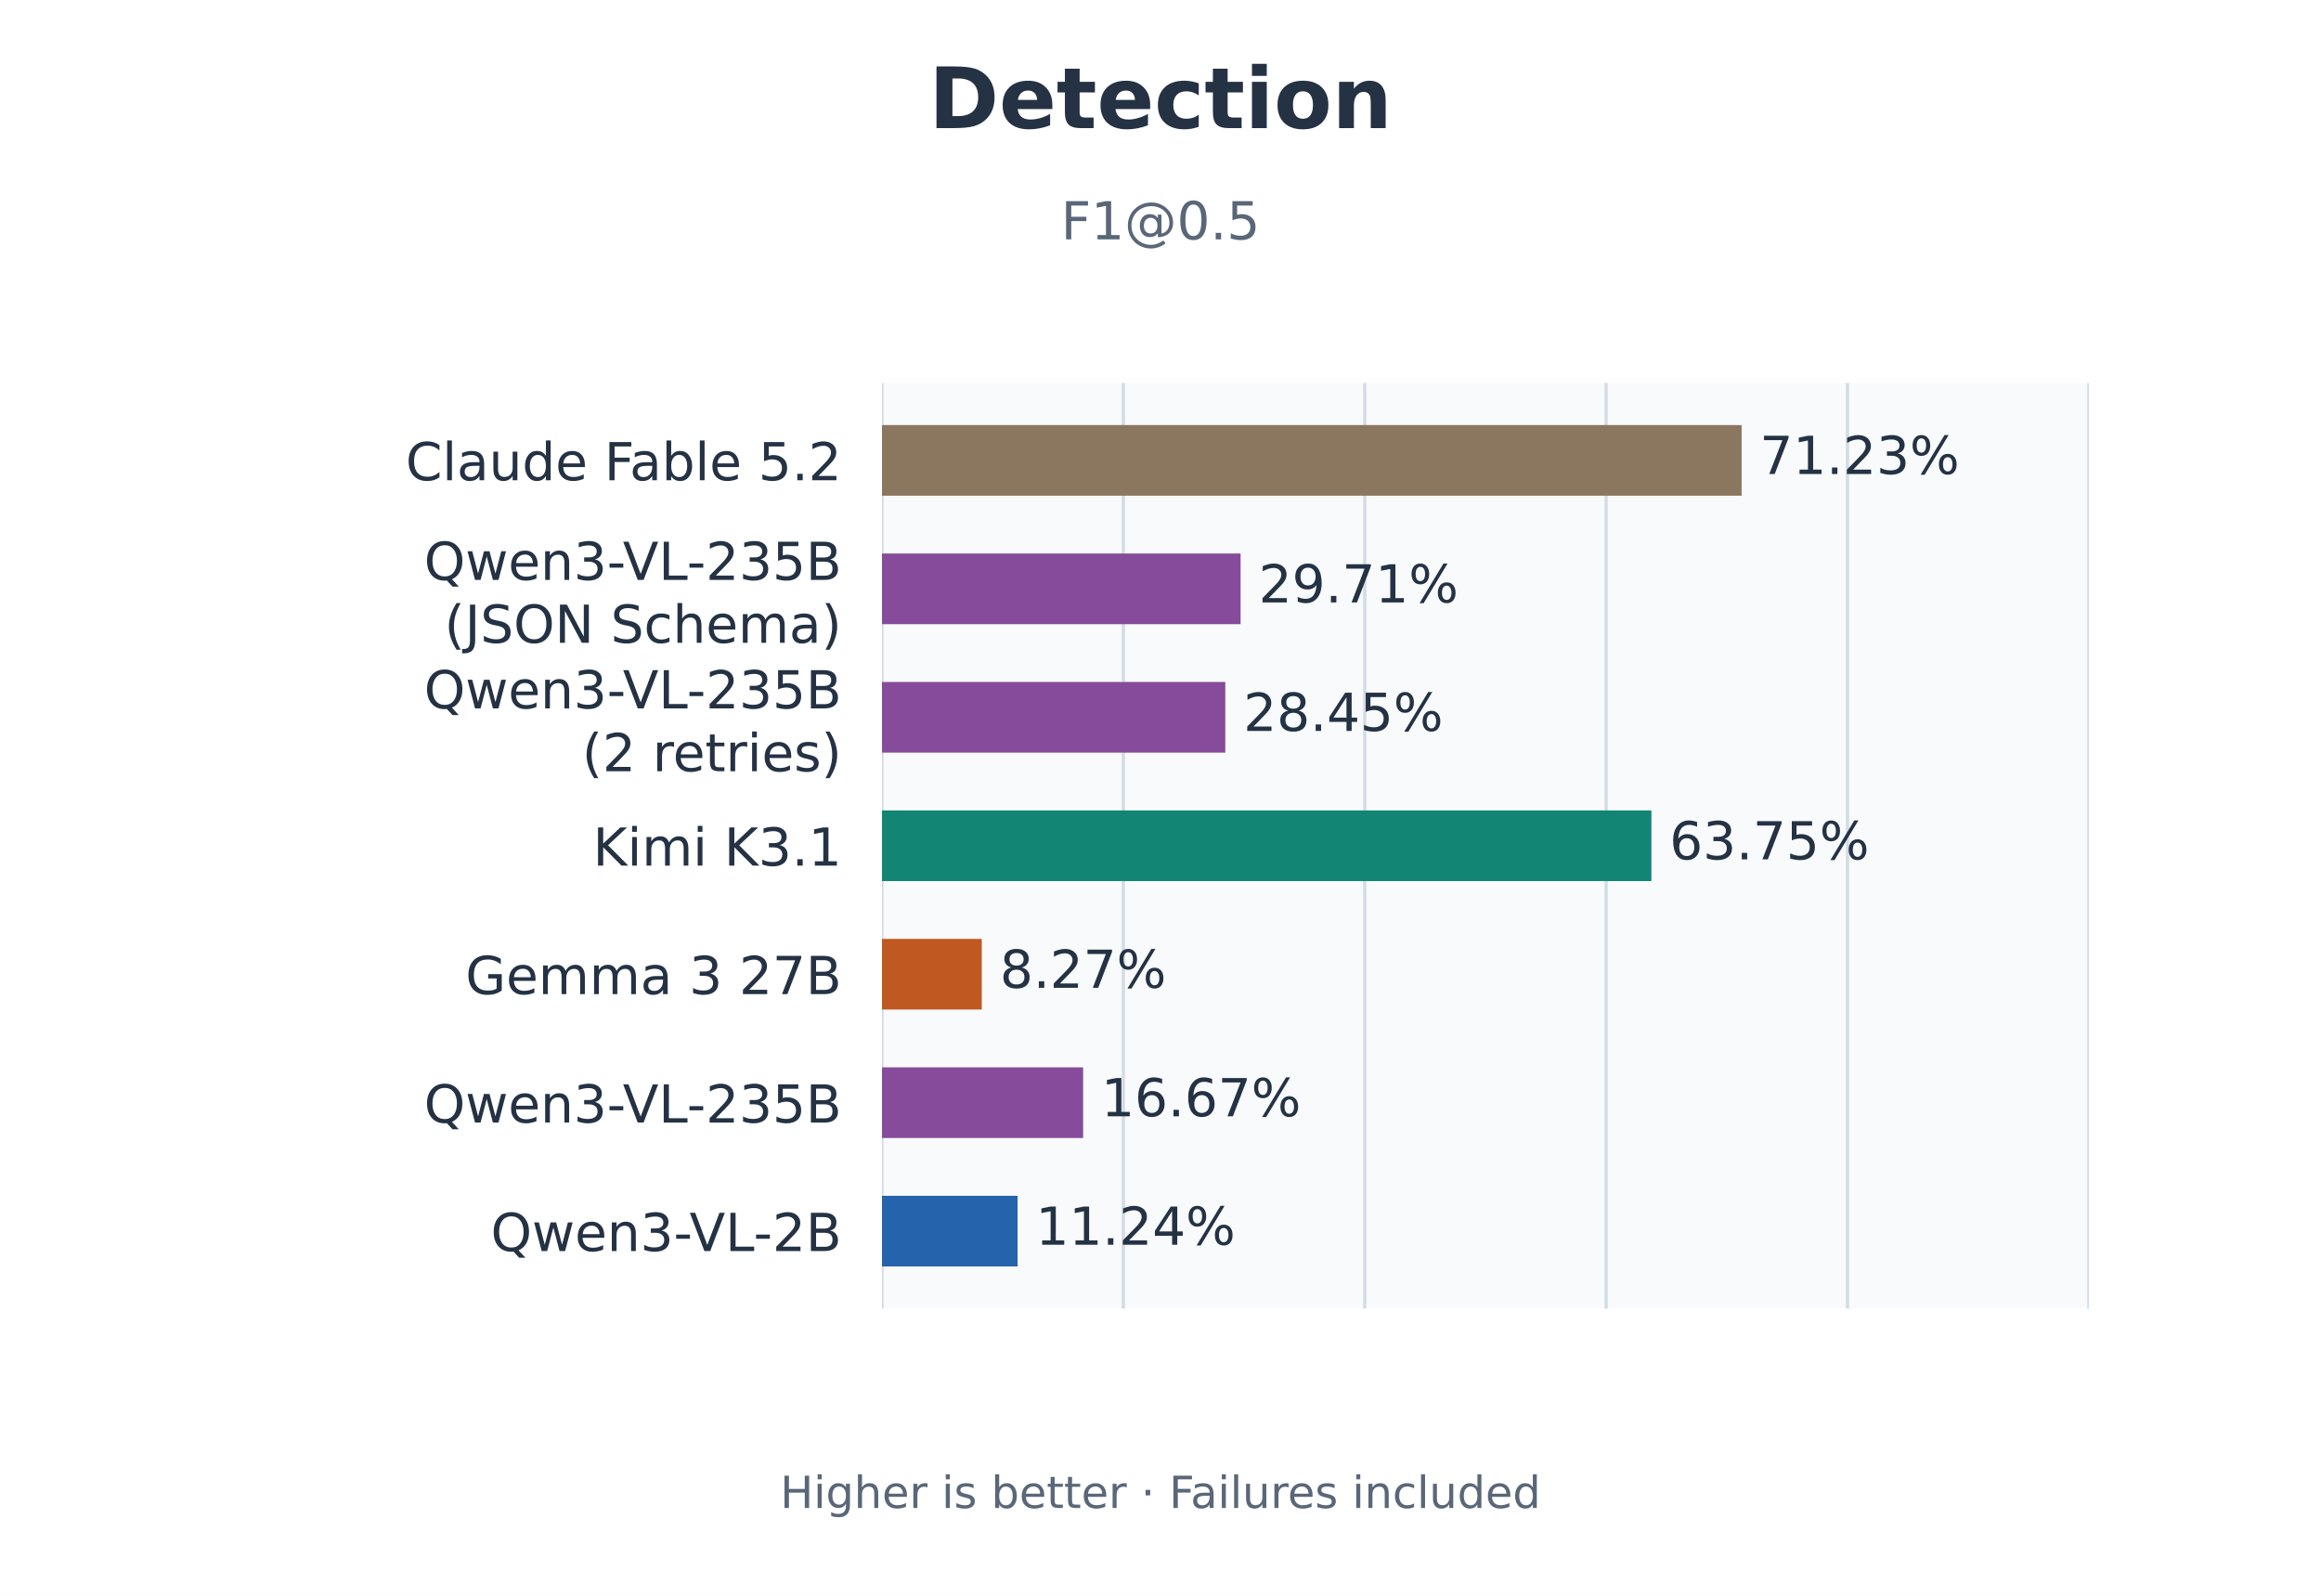
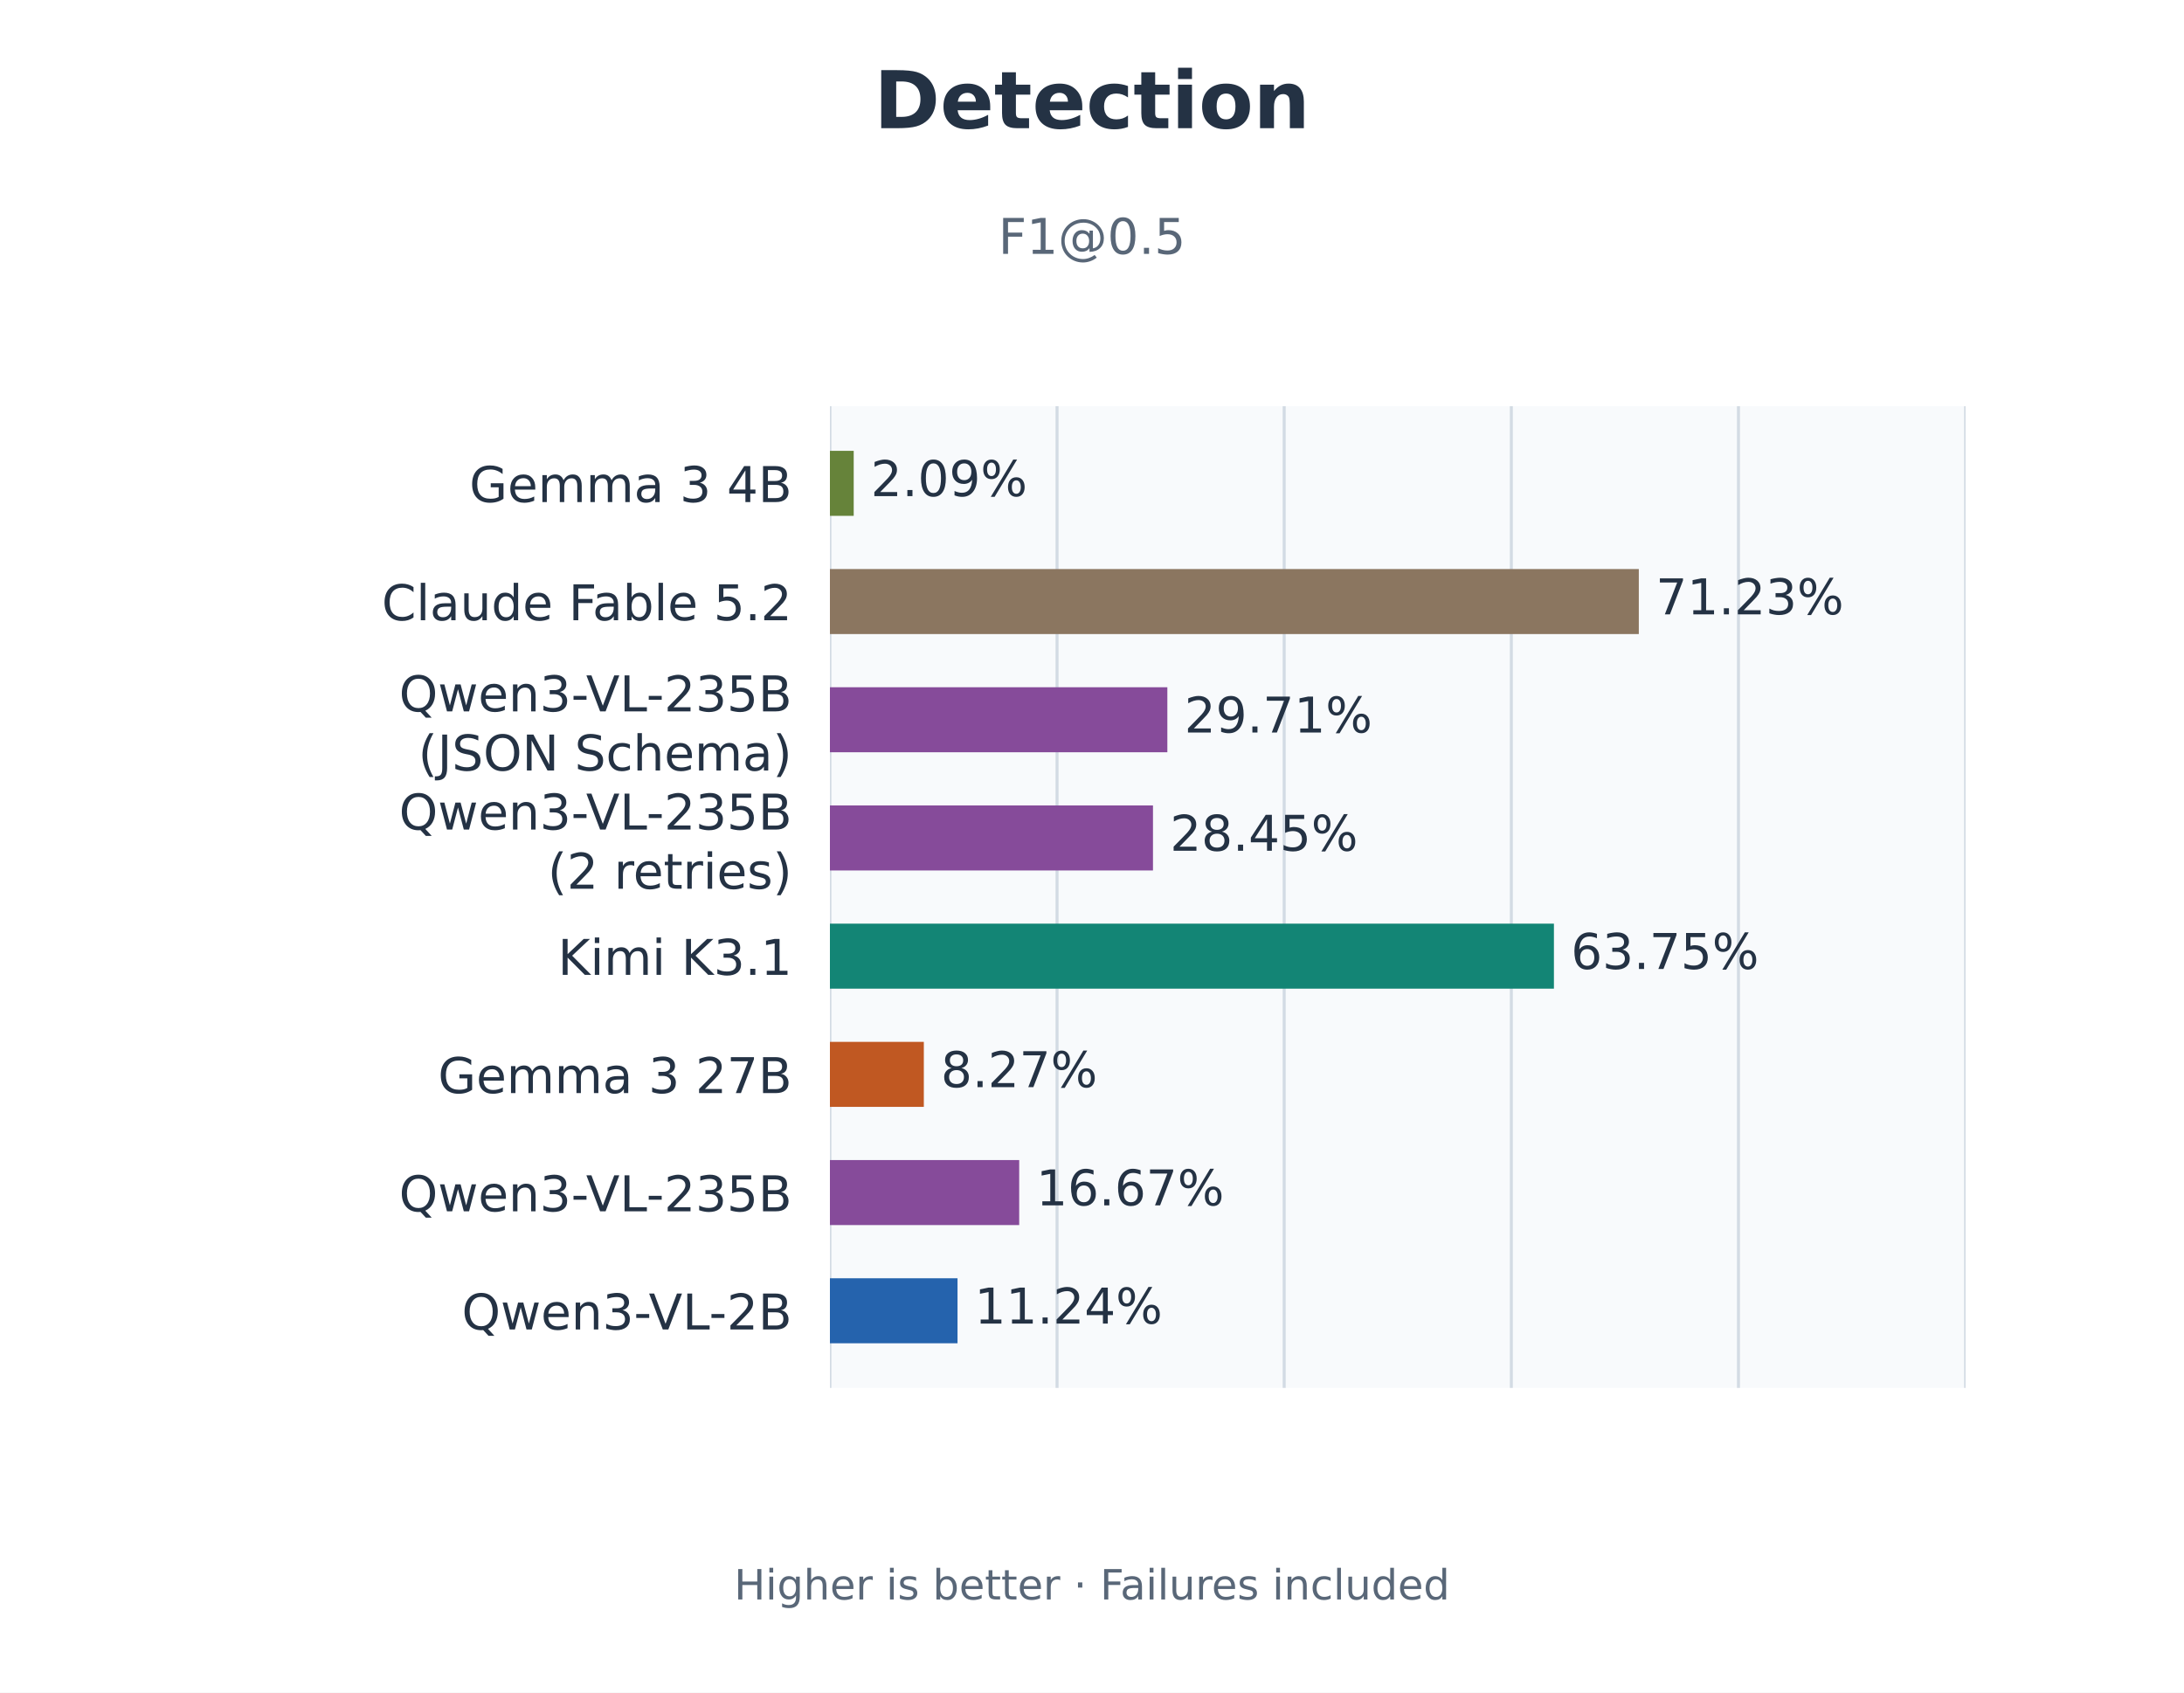
- <svg xmlns="http://www.w3.org/2000/svg" width="576pt" height="396pt" viewBox="0 0 576 396" version="1.1">
+ <svg xmlns="http://www.w3.org/2000/svg" width="576pt" height="446.4pt" viewBox="0 0 576 446.4" version="1.1">
  <defs>
    <style type="text/css">*{stroke-linejoin: round; stroke-linecap: butt}</style>
  </defs>
  <g id="figure_1">
    <g id="patch_1">
-       <path d="M 0 396 L 576 396 L 576 0 L 0 0 z " style="fill: #ffffff" />
+       <path d="M 0 446.4 L 576 446.4 L 576 0 L 0 0 z " style="fill: #ffffff" />
    </g>
    <g id="axes_1">
      <g id="patch_2">
-         <path d="M 218.88 324.72 L 518.4 324.72 L 518.4 95.04 L 218.88 95.04 z " style="fill: #f8fafc" />
+         <path d="M 218.88 366.048 L 518.4 366.048 L 518.4 107.136 L 218.88 107.136 z " style="fill: #f8fafc" />
      </g>
      <g id="matplotlib.axis_1">
        <g id="xtick_1">
          <g id="line2d_1">
-             <path d="M 218.88 324.72 L 218.88 95.04 " clip-path="url(#p2f2c2fe694)" style="fill: none; stroke: #d3dbe4; stroke-width: 0.8; stroke-linecap: square" />
+             <path d="M 218.88 366.048 L 218.88 107.136 " clip-path="url(#p8fe3437b0a)" style="fill: none; stroke: #d3dbe4; stroke-width: 0.8; stroke-linecap: square" />
          </g>
          <g id="line2d_2" />
        </g>
        <g id="xtick_2">
          <g id="line2d_3">
-             <path d="M 278.784 324.72 L 278.784 95.04 " clip-path="url(#p2f2c2fe694)" style="fill: none; stroke: #d3dbe4; stroke-width: 0.8; stroke-linecap: square" />
+             <path d="M 278.784 366.048 L 278.784 107.136 " clip-path="url(#p8fe3437b0a)" style="fill: none; stroke: #d3dbe4; stroke-width: 0.8; stroke-linecap: square" />
          </g>
          <g id="line2d_4" />
        </g>
        <g id="xtick_3">
          <g id="line2d_5">
-             <path d="M 338.688 324.72 L 338.688 95.04 " clip-path="url(#p2f2c2fe694)" style="fill: none; stroke: #d3dbe4; stroke-width: 0.8; stroke-linecap: square" />
+             <path d="M 338.688 366.048 L 338.688 107.136 " clip-path="url(#p8fe3437b0a)" style="fill: none; stroke: #d3dbe4; stroke-width: 0.8; stroke-linecap: square" />
          </g>
          <g id="line2d_6" />
        </g>
        <g id="xtick_4">
          <g id="line2d_7">
-             <path d="M 398.592 324.72 L 398.592 95.04 " clip-path="url(#p2f2c2fe694)" style="fill: none; stroke: #d3dbe4; stroke-width: 0.8; stroke-linecap: square" />
+             <path d="M 398.592 366.048 L 398.592 107.136 " clip-path="url(#p8fe3437b0a)" style="fill: none; stroke: #d3dbe4; stroke-width: 0.8; stroke-linecap: square" />
          </g>
          <g id="line2d_8" />
        </g>
        <g id="xtick_5">
          <g id="line2d_9">
-             <path d="M 458.496 324.72 L 458.496 95.04 " clip-path="url(#p2f2c2fe694)" style="fill: none; stroke: #d3dbe4; stroke-width: 0.8; stroke-linecap: square" />
+             <path d="M 458.496 366.048 L 458.496 107.136 " clip-path="url(#p8fe3437b0a)" style="fill: none; stroke: #d3dbe4; stroke-width: 0.8; stroke-linecap: square" />
          </g>
          <g id="line2d_10" />
        </g>
        <g id="xtick_6">
          <g id="line2d_11">
-             <path d="M 518.4 324.72 L 518.4 95.04 " clip-path="url(#p2f2c2fe694)" style="fill: none; stroke: #d3dbe4; stroke-width: 0.8; stroke-linecap: square" />
+             <path d="M 518.4 366.048 L 518.4 107.136 " clip-path="url(#p8fe3437b0a)" style="fill: none; stroke: #d3dbe4; stroke-width: 0.8; stroke-linecap: square" />
          </g>
          <g id="line2d_12" />
        </g>
      </g>
      <g id="matplotlib.axis_2">
        <g id="ytick_1">
          <g id="line2d_13" />
          <g id="text_1">
-             <text style="font-size: 13px; font-family: 'DejaVu Sans'; text-anchor: end; fill: #243244" x="208.88" y="119.185" transform="rotate(-0 208.88 119.1854)">Claude Fable 5.2</text>
+             <text style="font-size: 13px; font-family: 'DejaVu Sans'; text-anchor: end; fill: #243244" x="208.88" y="132.416" transform="rotate(-0 208.88 132.4164)">Gemma 3 4B</text>
          </g>
        </g>
        <g id="ytick_2">
          <g id="line2d_14" />
          <g id="text_2">
-             <text style="font-size: 13px; font-family: 'DejaVu Sans'; fill: #243244" transform="translate(105.2456 143.9116)">Qwen3-VL-235B</text>
-             <text style="font-size: 13px; font-family: 'DejaVu Sans'; fill: #243244" transform="translate(110.2892 159.5152)">(JSON Schema)</text>
+             <text style="font-size: 13px; font-family: 'DejaVu Sans'; text-anchor: end; fill: #243244" x="208.88" y="163.592" transform="rotate(-0 208.88 163.5924)">Claude Fable 5.2</text>
          </g>
        </g>
        <g id="ytick_3">
          <g id="line2d_15" />
          <g id="text_3">
-             <text style="font-size: 13px; font-family: 'DejaVu Sans'; fill: #243244" transform="translate(105.2456 175.7895)">Qwen3-VL-235B</text>
-             <text style="font-size: 13px; font-family: 'DejaVu Sans'; fill: #243244" transform="translate(144.4528 191.393)">(2 retries)</text>
+             <text style="font-size: 13px; font-family: 'DejaVu Sans'; fill: #243244" transform="translate(105.2456 187.6162)">Qwen3-VL-235B</text>
+             <text style="font-size: 13px; font-family: 'DejaVu Sans'; fill: #243244" transform="translate(110.2892 203.2197)">(JSON Schema)</text>
          </g>
        </g>
        <g id="ytick_4">
          <g id="line2d_16" />
          <g id="text_4">
-             <text style="font-size: 13px; font-family: 'DejaVu Sans'; text-anchor: end; fill: #243244" x="208.88" y="214.819" transform="rotate(-0 208.88 214.819)">Kimi K3.1</text>
+             <text style="font-size: 13px; font-family: 'DejaVu Sans'; fill: #243244" transform="translate(105.2456 218.7916)">Qwen3-VL-235B</text>
+             <text style="font-size: 13px; font-family: 'DejaVu Sans'; fill: #243244" transform="translate(144.4528 234.3952)">(2 retries)</text>
          </g>
        </g>
        <g id="ytick_5">
          <g id="line2d_17" />
          <g id="text_5">
-             <text style="font-size: 13px; font-family: 'DejaVu Sans'; text-anchor: end; fill: #243244" x="208.88" y="246.696" transform="rotate(-0 208.88 246.6963)">Gemma 3 27B</text>
+             <text style="font-size: 13px; font-family: 'DejaVu Sans'; text-anchor: end; fill: #243244" x="208.88" y="257.119" transform="rotate(-0 208.88 257.1187)">Kimi K3.1</text>
          </g>
        </g>
        <g id="ytick_6">
          <g id="line2d_18" />
          <g id="text_6">
-             <text style="font-size: 13px; font-family: 'DejaVu Sans'; text-anchor: end; fill: #243244" x="208.88" y="278.574" transform="rotate(-0 208.88 278.5742)">Qwen3-VL-235B</text>
+             <text style="font-size: 13px; font-family: 'DejaVu Sans'; text-anchor: end; fill: #243244" x="208.88" y="288.294" transform="rotate(-0 208.88 288.2936)">Gemma 3 27B</text>
          </g>
        </g>
        <g id="ytick_7">
          <g id="line2d_19" />
          <g id="text_7">
-             <text style="font-size: 13px; font-family: 'DejaVu Sans'; text-anchor: end; fill: #243244" x="208.88" y="310.452" transform="rotate(-0 208.88 310.4521)">Qwen3-VL-2B</text>
+             <text style="font-size: 13px; font-family: 'DejaVu Sans'; text-anchor: end; fill: #243244" x="208.88" y="319.469" transform="rotate(-0 208.88 319.4691)">Qwen3-VL-235B</text>
+           </g>
+         </g>
+         <g id="ytick_8">
+           <g id="line2d_20" />
+           <g id="text_8">
+             <text style="font-size: 13px; font-family: 'DejaVu Sans'; text-anchor: end; fill: #243244" x="208.88" y="350.645" transform="rotate(-0 208.88 350.6445)">Qwen3-VL-2B</text>
          </g>
        </g>
      </g>
      <g id="patch_3">
-         <path d="M 218.88 105.48 L 432.214 105.48 L 432.214 123.013 L 218.88 123.013 z " clip-path="url(#p2f2c2fe694)" style="fill: #8b7660" />
+         <path d="M 218.88 118.905 L 225.153 118.905 L 225.153 136.051 L 218.88 136.051 z " clip-path="url(#p8fe3437b0a)" style="fill: #66833a" />
      </g>
      <g id="patch_4">
-         <path d="M 218.88 137.358 L 307.873 137.358 L 307.873 154.891 L 218.88 154.891 z " clip-path="url(#p2f2c2fe694)" style="fill: #864b9a" />
+         <path d="M 218.88 150.08 L 432.214 150.08 L 432.214 167.227 L 218.88 167.227 z " clip-path="url(#p8fe3437b0a)" style="fill: #8b7660" />
      </g>
      <g id="patch_5">
-         <path d="M 218.88 169.236 L 304.083 169.236 L 304.083 186.769 L 218.88 186.769 z " clip-path="url(#p2f2c2fe694)" style="fill: #864b9a" />
+         <path d="M 218.88 181.256 L 307.873 181.256 L 307.873 198.402 L 218.88 198.402 z " clip-path="url(#p8fe3437b0a)" style="fill: #864b9a" />
      </g>
      <g id="patch_6">
-         <path d="M 218.88 201.114 L 409.827 201.114 L 409.827 218.646 L 218.88 218.646 z " clip-path="url(#p2f2c2fe694)" style="fill: #138575" />
+         <path d="M 218.88 212.431 L 304.083 212.431 L 304.083 229.578 L 218.88 229.578 z " clip-path="url(#p8fe3437b0a)" style="fill: #864b9a" />
      </g>
      <g id="patch_7">
-         <path d="M 218.88 232.991 L 243.647 232.991 L 243.647 250.524 L 218.88 250.524 z " clip-path="url(#p2f2c2fe694)" style="fill: #c05822" />
+         <path d="M 218.88 243.606 L 409.827 243.606 L 409.827 260.753 L 218.88 260.753 z " clip-path="url(#p8fe3437b0a)" style="fill: #138575" />
      </g>
      <g id="patch_8">
-         <path d="M 218.88 264.869 L 268.8 264.869 L 268.8 282.402 L 218.88 282.402 z " clip-path="url(#p2f2c2fe694)" style="fill: #864b9a" />
+         <path d="M 218.88 274.782 L 243.647 274.782 L 243.647 291.928 L 218.88 291.928 z " clip-path="url(#p8fe3437b0a)" style="fill: #c05822" />
      </g>
      <g id="patch_9">
-         <path d="M 218.88 296.747 L 252.534 296.747 L 252.534 314.28 L 218.88 314.28 z " clip-path="url(#p2f2c2fe694)" style="fill: #2563ad" />
+         <path d="M 218.88 305.957 L 268.8 305.957 L 268.8 323.104 L 218.88 323.104 z " clip-path="url(#p8fe3437b0a)" style="fill: #864b9a" />
      </g>
-       <g id="text_8">
-         <text style="font-size: 13px; font-family: 'DejaVu Sans'; text-anchor: start; fill: #243244" x="436.707" y="117.623" transform="rotate(-0 436.7073 117.6234)">71.23%</text>
+       <g id="patch_10">
+         <path d="M 218.88 337.133 L 252.534 337.133 L 252.534 354.279 L 218.88 354.279 z " clip-path="url(#p8fe3437b0a)" style="fill: #2563ad" />
      </g>
      <g id="text_9">
-         <text style="font-size: 13px; font-family: 'DejaVu Sans'; text-anchor: start; fill: #243244" x="312.365" y="149.501" transform="rotate(-0 312.3654 149.5012)">29.71%</text>
+         <text style="font-size: 13px; font-family: 'DejaVu Sans'; text-anchor: start; fill: #243244" x="229.645" y="130.855" transform="rotate(-0 229.6455 130.8549)">2.09%</text>
      </g>
      <g id="text_10">
-         <text style="font-size: 13px; font-family: 'DejaVu Sans'; text-anchor: start; fill: #243244" x="308.575" y="181.379" transform="rotate(-0 308.5754 181.3791)">28.45%</text>
+         <text style="font-size: 13px; font-family: 'DejaVu Sans'; text-anchor: start; fill: #243244" x="436.707" y="162.03" transform="rotate(-0 436.7073 162.0304)">71.23%</text>
      </g>
      <g id="text_11">
-         <text style="font-size: 13px; font-family: 'DejaVu Sans'; text-anchor: start; fill: #243244" x="414.32" y="213.257" transform="rotate(-0 414.3196 213.257)">63.75%</text>
+         <text style="font-size: 13px; font-family: 'DejaVu Sans'; text-anchor: start; fill: #243244" x="312.365" y="193.206" transform="rotate(-0 312.3654 193.2058)">29.71%</text>
      </g>
      <g id="text_12">
-         <text style="font-size: 13px; font-family: 'DejaVu Sans'; text-anchor: start; fill: #243244" x="248.139" y="245.135" transform="rotate(-0 248.1393 245.1348)">8.27%</text>
+         <text style="font-size: 13px; font-family: 'DejaVu Sans'; text-anchor: start; fill: #243244" x="308.575" y="224.381" transform="rotate(-0 308.5754 224.3812)">28.45%</text>
      </g>
      <g id="text_13">
-         <text style="font-size: 13px; font-family: 'DejaVu Sans'; text-anchor: start; fill: #243244" x="273.293" y="277.013" transform="rotate(-0 273.2928 277.0127)">16.67%</text>
+         <text style="font-size: 13px; font-family: 'DejaVu Sans'; text-anchor: start; fill: #243244" x="414.32" y="255.557" transform="rotate(-0 414.3196 255.5567)">63.75%</text>
      </g>
      <g id="text_14">
-         <text style="font-size: 13px; font-family: 'DejaVu Sans'; text-anchor: start; fill: #243244" x="257.027" y="308.891" transform="rotate(-0 257.0267 308.8905)">11.24%</text>
+         <text style="font-size: 13px; font-family: 'DejaVu Sans'; text-anchor: start; fill: #243244" x="248.139" y="286.732" transform="rotate(-0 248.1393 286.7321)">8.27%</text>
+       </g>
+       <g id="text_15">
+         <text style="font-size: 13px; font-family: 'DejaVu Sans'; text-anchor: start; fill: #243244" x="273.293" y="317.908" transform="rotate(-0 273.2928 317.9075)">16.67%</text>
+       </g>
+       <g id="text_16">
+         <text style="font-size: 13px; font-family: 'DejaVu Sans'; text-anchor: start; fill: #243244" x="257.027" y="349.083" transform="rotate(-0 257.0267 349.083)">11.24%</text>
      </g>
    </g>
-     <g id="text_15">
-       <text style="font-weight: 700; font-size: 21px; font-family: 'DejaVu Sans'; text-anchor: middle; fill: #243244" x="288" y="31.797" transform="rotate(-0 288 31.79672)">Detection</text>
+     <g id="text_17">
+       <text style="font-weight: 700; font-size: 21px; font-family: 'DejaVu Sans'; text-anchor: middle; fill: #243244" x="288" y="33.813" transform="rotate(-0 288 33.81272)">Detection</text>
    </g>
-     <g id="text_16">
-       <text style="font-size: 13px; font-family: 'DejaVu Sans'; text-anchor: middle; fill: #596778" x="288" y="59.4" transform="rotate(-0 288 59.4)">F1@0.5</text>
+     <g id="text_18">
+       <text style="font-size: 13px; font-family: 'DejaVu Sans'; text-anchor: middle; fill: #596778" x="288" y="66.96" transform="rotate(-0 288 66.96)">F1@0.5</text>
    </g>
-     <g id="text_17">
-       <text style="font-size: 11px; font-family: 'DejaVu Sans'; text-anchor: middle; fill: #596778" x="288" y="374.22" transform="rotate(-0 288 374.22)">Higher is better · Failures included</text>
+     <g id="text_19">
+       <text style="font-size: 11px; font-family: 'DejaVu Sans'; text-anchor: middle; fill: #596778" x="288" y="421.848" transform="rotate(-0 288 421.848)">Higher is better · Failures included</text>
    </g>
  </g>
  <defs>
-     <clipPath id="p2f2c2fe694">
-       <rect x="218.88" y="95.04" width="299.52" height="229.68" />
+     <clipPath id="p8fe3437b0a">
+       <rect x="218.88" y="107.136" width="299.52" height="258.912" />
    </clipPath>
  </defs>
</svg>
